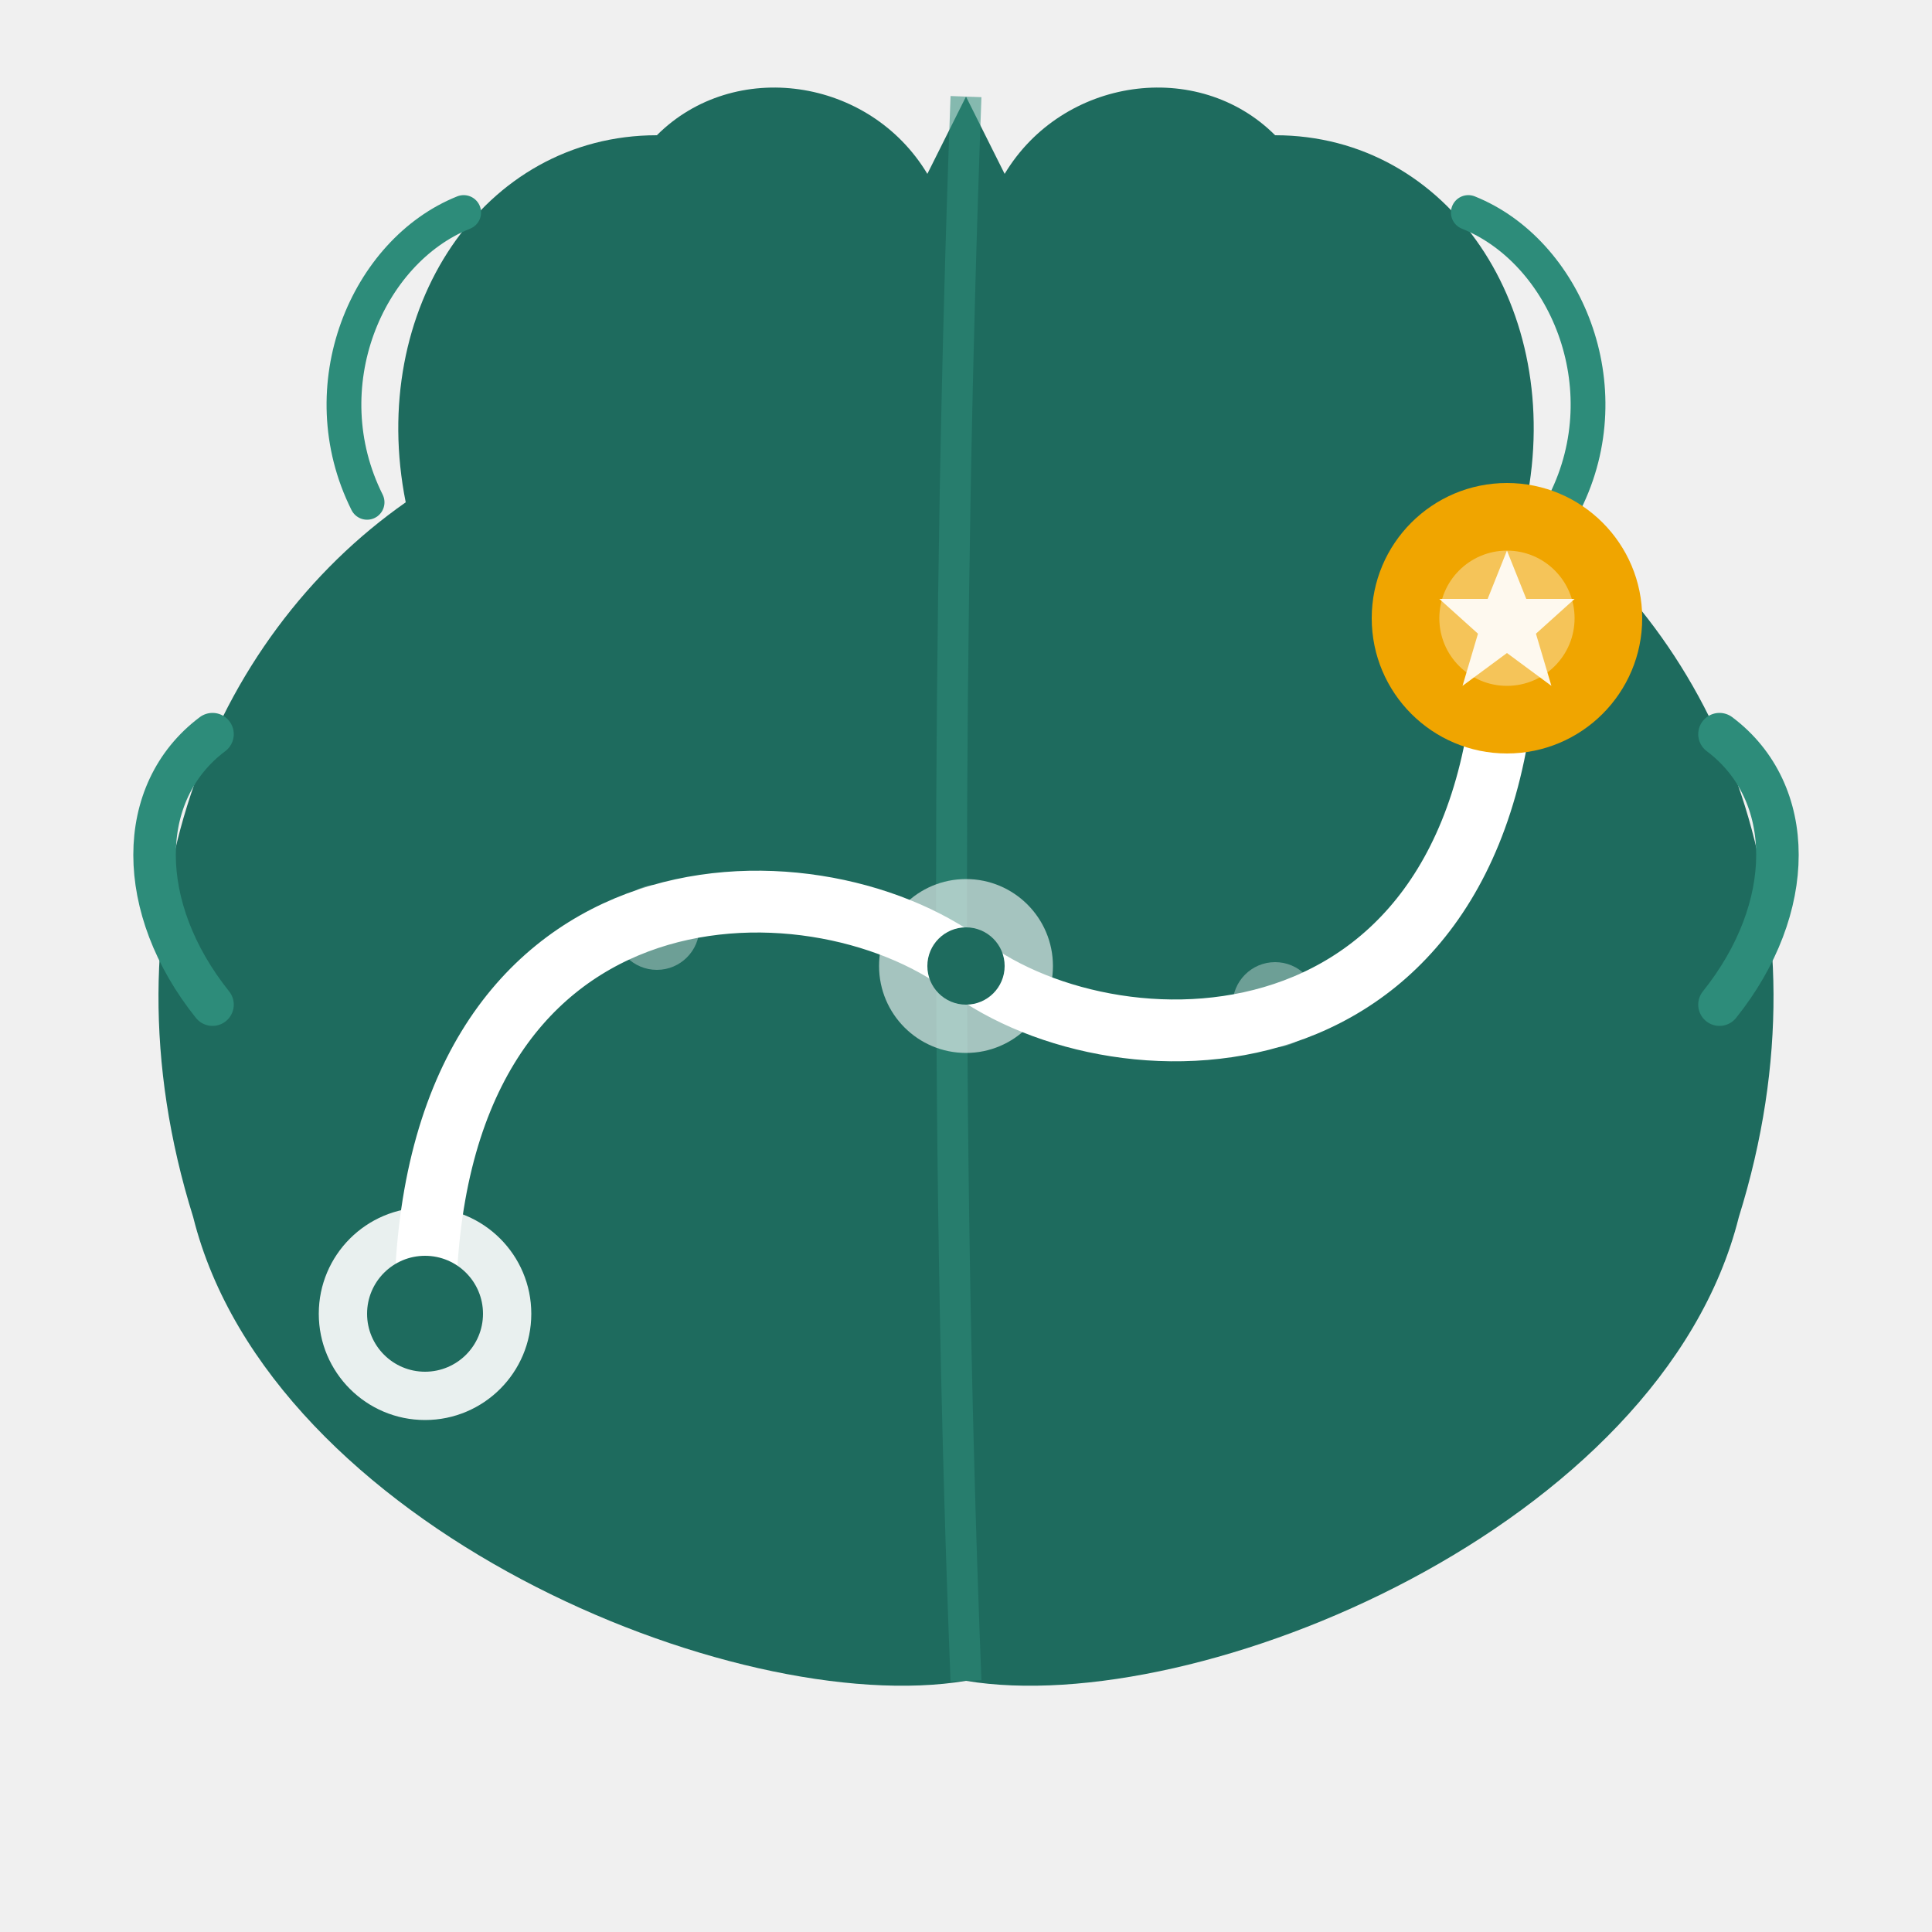
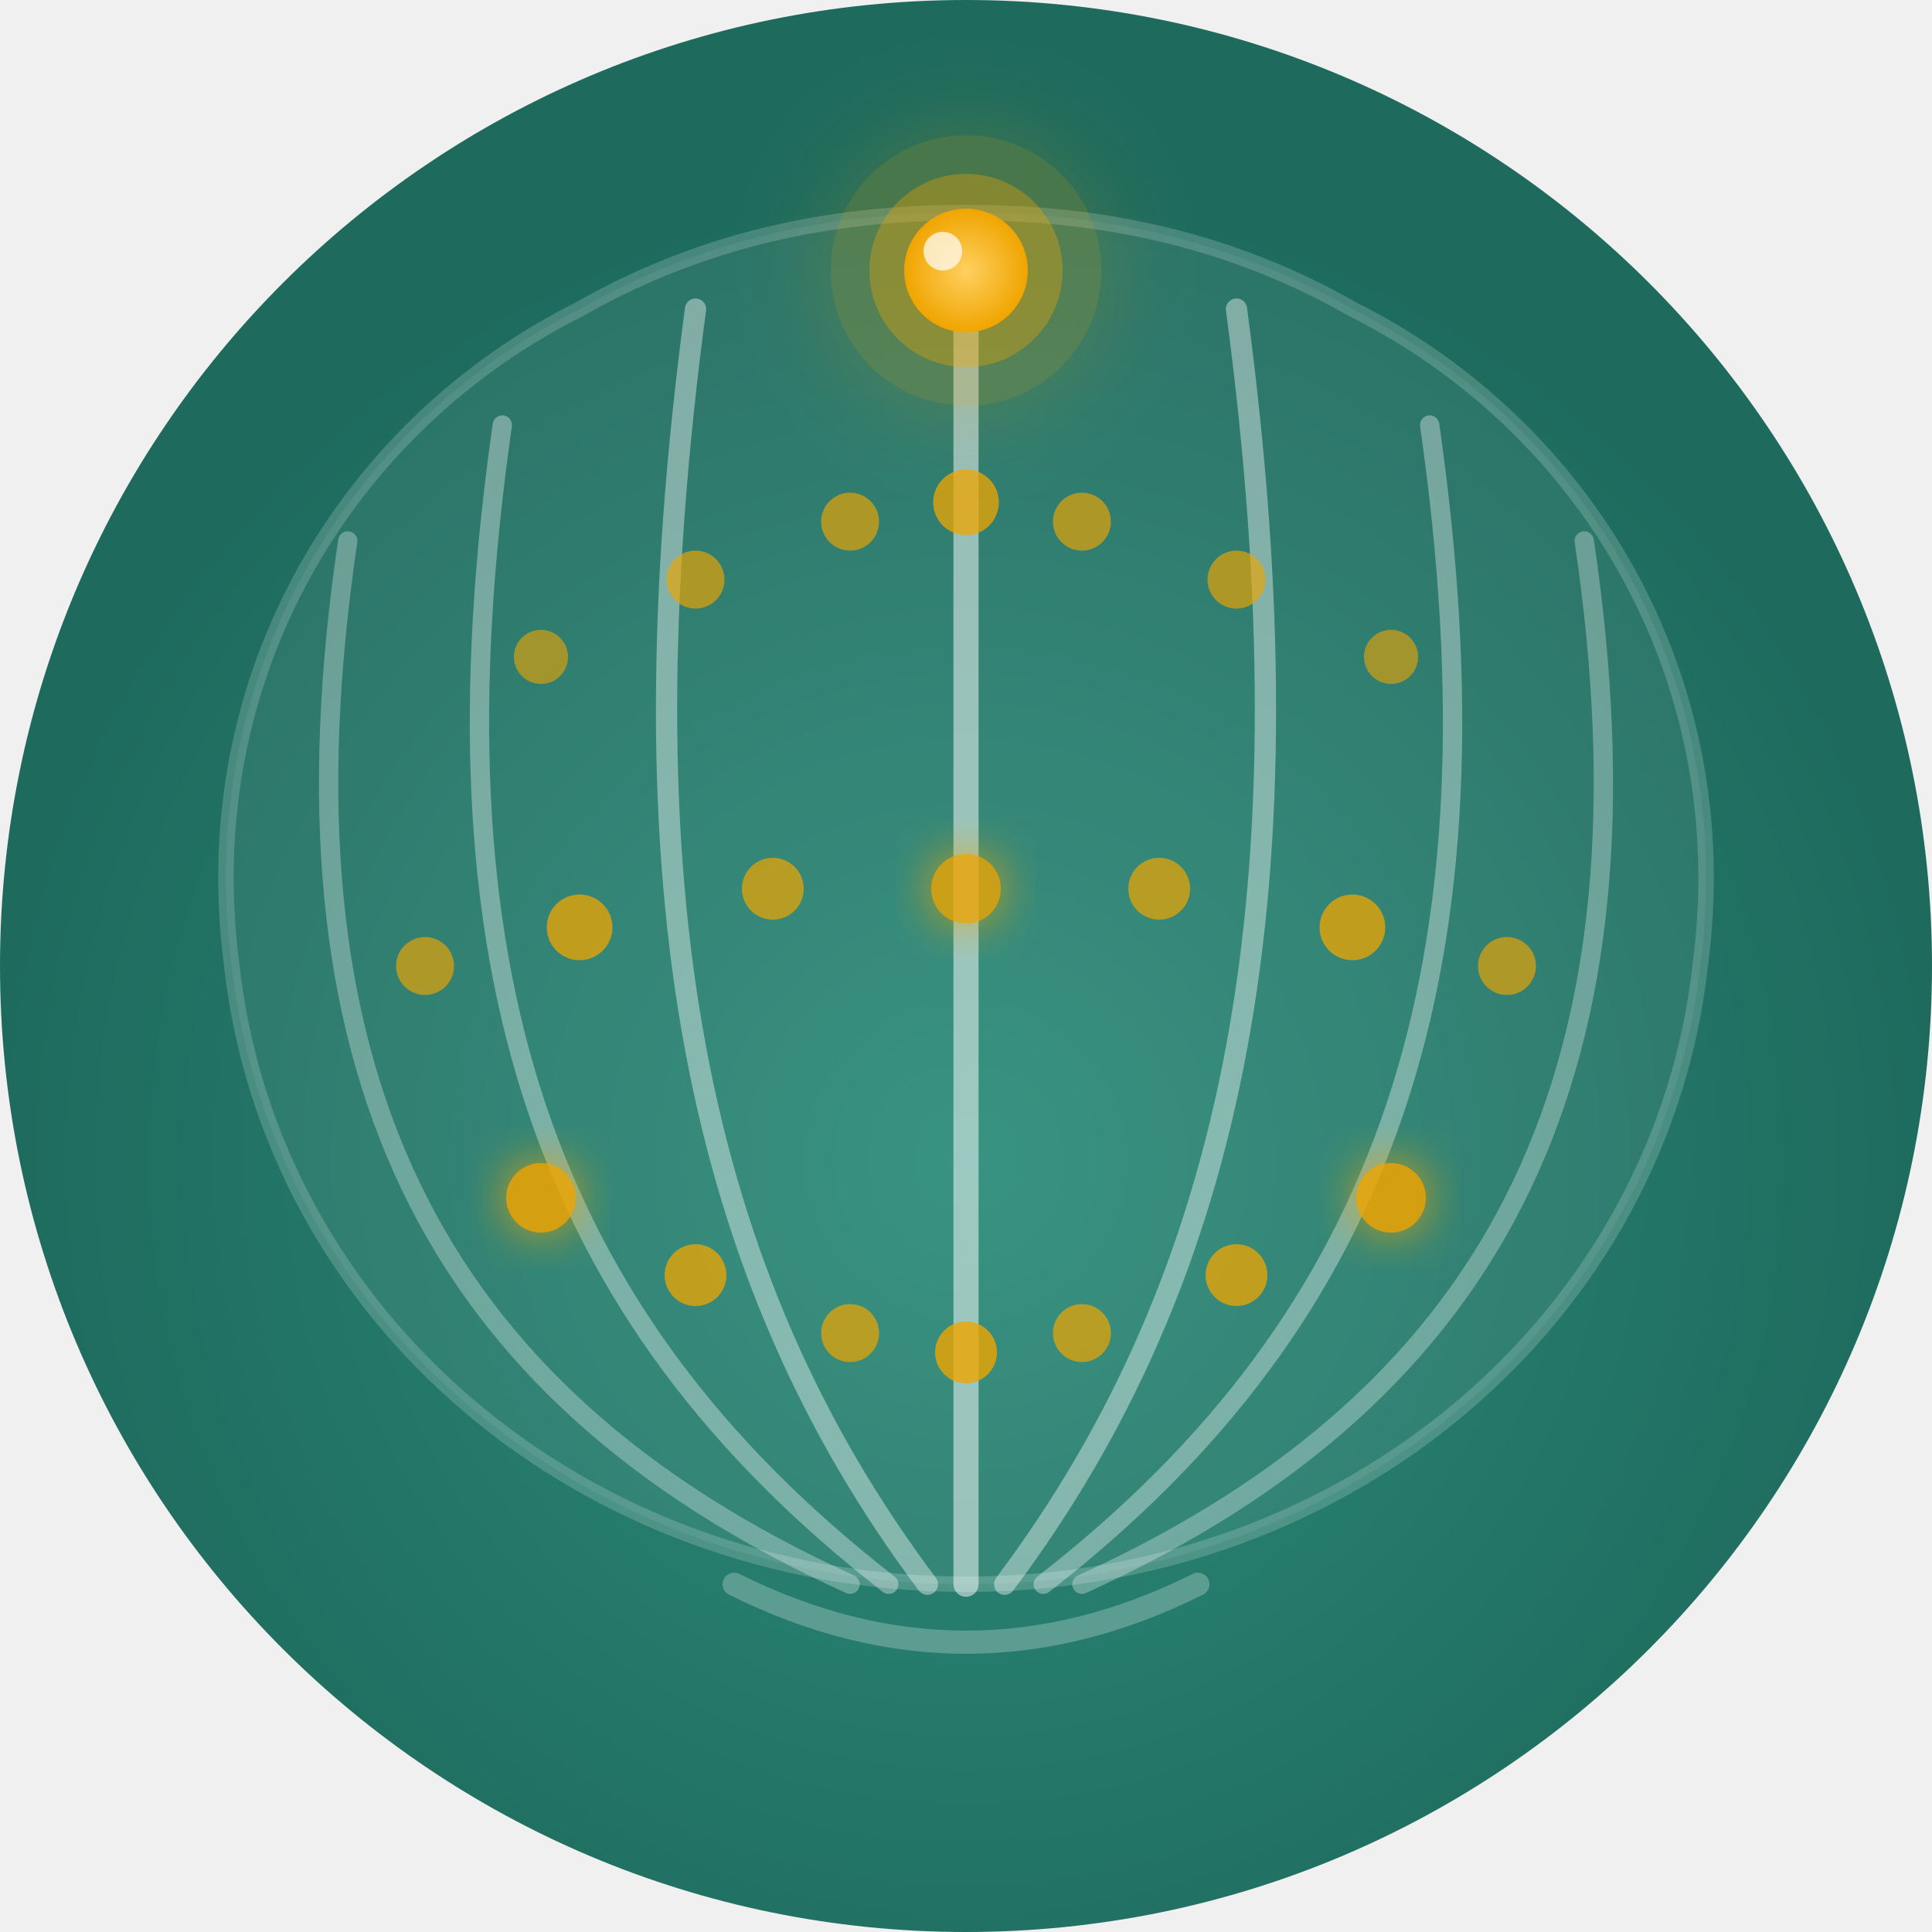
<svg xmlns="http://www.w3.org/2000/svg" viewBox="0 0 100 100" width="100" height="100">
-   <path d="     M 50 87     C 38 89, 14 79, 10 63     C 5  47, 11 33, 21 26     C 19 16, 25  7, 34  7     C 38  3, 45  4, 48  9     C 49  7, 50  5, 50  5     C 50  5, 51  7, 52  9     C 55  4, 62  3, 66  7     C 75  7, 81 16, 79 26     C 89 33, 95 47, 90 63     C 86 79, 62 89, 50 87 Z   " fill="#1E6B5E" />
-   <path d="M 11 52 C  7 47,  7 41, 11 38" stroke="#2D8C7A" stroke-width="2.2" fill="none" stroke-linecap="round" />
-   <path d="M 89 52 C 93 47, 93 41, 89 38" stroke="#2D8C7A" stroke-width="2.2" fill="none" stroke-linecap="round" />
-   <path d="M 19 26 C 16 20, 19 13, 24 11" stroke="#2D8C7A" stroke-width="1.8" fill="none" stroke-linecap="round" />
-   <path d="M 81 26 C 84 20, 81 13, 76 11" stroke="#2D8C7A" stroke-width="1.8" fill="none" stroke-linecap="round" />
-   <path d="M 50 5 C 49 32, 49 62, 50 87" stroke="#2D8C7A" stroke-width="1.6" fill="none" opacity="0.55" />
-   <path d="M 22 68 C 22 44, 42 44, 50 50 C 58 56, 78 56, 78 32" stroke="white" stroke-width="3.2" fill="none" stroke-linecap="round" stroke-linejoin="round" />
-   <circle cx="34" cy="48" r="2.2" fill="white" opacity="0.35" />
-   <circle cx="66" cy="52" r="2.2" fill="white" opacity="0.35" />
-   <circle cx="22" cy="68" r="5.5" fill="white" opacity="0.9" />
-   <circle cx="22" cy="68" r="3" fill="#1E6B5E" />
-   <circle cx="50" cy="50" r="4.5" fill="white" opacity="0.6" />
-   <circle cx="50" cy="50" r="2" fill="#1E6B5E" />
-   <circle cx="78" cy="32" r="7" fill="#F0A500" />
-   <circle cx="78" cy="32" r="3.5" fill="#fff" opacity="0.35" />
-   <path d="M78 28.5 L79 31 L81.5 31 L79.5 32.8 L80.3 35.5 L78 33.8 L75.7 35.5 L76.5 32.8 L74.5 31 L77 31 Z" fill="white" opacity="0.9" />
+   <defs>
+     <radialGradient id="bgGrad" cx="50%" cy="60%" r="50%">
+       <stop offset="0%" stop-color="#2D8C7A" />
+       <stop offset="100%" stop-color="#1E6B5E" />
+     </radialGradient>
+     <radialGradient id="goldGlow" cx="50%" cy="50%" r="50%">
+       <stop offset="0%" stop-color="#FFD060" />
+       <stop offset="100%" stop-color="#F0A500" />
+     </radialGradient>
+     <filter id="synapseglow" x="-50%" y="-50%" width="200%" height="200%">
+       <feGaussianBlur in="SourceGraphic" stdDeviation="1.2" result="blur" />
+       <feMerge>
+         <feMergeNode in="blur" />
+         <feMergeNode in="SourceGraphic" />
+       </feMerge>
+     </filter>
+     <filter id="apexglow" x="-100%" y="-100%" width="300%" height="300%">
+       <feGaussianBlur in="SourceGraphic" stdDeviation="2.5" result="blur" />
+       <feMerge>
+         <feMergeNode in="blur" />
+         <feMergeNode in="SourceGraphic" />
+       </feMerge>
+     </filter>
+   </defs>
+   <circle cx="50" cy="50" r="50" fill="url(#bgGrad)" />
+   <path d="     M 50 82     C 30 82, 14 68, 12 50     C 10 35, 18 22, 30 16     C 37 12, 44 11, 50 11     C 56 11, 63 12, 70 16     C 82 22, 90 35, 88 50     C 86 68, 70 82, 50 82 Z   " fill="rgba(255,255,255,0.06)" stroke="rgba(255,255,255,0.18)" stroke-width="0.8" />
+   <path d="M 38 82 Q 50 88 62 82" fill="none" stroke="rgba(255,255,255,0.25)" stroke-width="1.2" stroke-linecap="round" />
+   <path d="M 44 82 C 22 72, 14 55, 18 28" fill="none" stroke="rgba(255,255,255,0.30)" stroke-width="1.0" stroke-linecap="round" />
+   <path d="M 46 82 C 28 68, 22 50, 26 22" fill="none" stroke="rgba(255,255,255,0.35)" stroke-width="1.0" stroke-linecap="round" />
+   <path d="M 48 82 C 36 66, 32 46, 36 16" fill="none" stroke="rgba(255,255,255,0.40)" stroke-width="1.1" stroke-linecap="round" />
+   <path d="M 50 82 C 50 64, 50 42, 50 14" fill="none" stroke="rgba(255,255,255,0.50)" stroke-width="1.3" stroke-linecap="round" />
+   <path d="M 52 82 C 64 66, 68 46, 64 16" fill="none" stroke="rgba(255,255,255,0.40)" stroke-width="1.1" stroke-linecap="round" />
+   <path d="M 54 82 C 72 68, 78 50, 74 22" fill="none" stroke="rgba(255,255,255,0.35)" stroke-width="1.0" stroke-linecap="round" />
+   <path d="M 56 82 C 78 72, 86 55, 82 28" fill="none" stroke="rgba(255,255,255,0.30)" stroke-width="1.0" stroke-linecap="round" />
+   <circle cx="28" cy="62" r="1.8" fill="#F0A500" opacity="0.85" filter="url(#synapseglow)" />
+   <circle cx="36" cy="66" r="1.6" fill="#F0A500" opacity="0.75" />
+   <circle cx="44" cy="69" r="1.5" fill="#F0A500" opacity="0.70" />
+   <circle cx="50" cy="70" r="1.6" fill="#F0A500" opacity="0.80" />
+   <circle cx="56" cy="69" r="1.5" fill="#F0A500" opacity="0.70" />
+   <circle cx="64" cy="66" r="1.6" fill="#F0A500" opacity="0.75" />
+   <circle cx="72" cy="62" r="1.8" fill="#F0A500" opacity="0.85" filter="url(#synapseglow)" />
+   <circle cx="22" cy="50" r="1.5" fill="#F0A500" opacity="0.65" />
+   <circle cx="30" cy="48" r="1.7" fill="#F0A500" opacity="0.75" />
+   <circle cx="40" cy="46" r="1.6" fill="#F0A500" opacity="0.70" />
+   <circle cx="50" cy="46" r="1.8" fill="#F0A500" opacity="0.80" filter="url(#synapseglow)" />
+   <circle cx="60" cy="46" r="1.6" fill="#F0A500" opacity="0.70" />
+   <circle cx="70" cy="48" r="1.7" fill="#F0A500" opacity="0.75" />
+   <circle cx="78" cy="50" r="1.5" fill="#F0A500" opacity="0.65" />
+   <circle cx="28" cy="34" r="1.4" fill="#F0A500" opacity="0.60" />
+   <circle cx="36" cy="30" r="1.5" fill="#F0A500" opacity="0.65" />
+   <circle cx="44" cy="27" r="1.5" fill="#F0A500" opacity="0.65" />
+   <circle cx="50" cy="26" r="1.7" fill="#F0A500" opacity="0.75" />
+   <circle cx="56" cy="27" r="1.5" fill="#F0A500" opacity="0.65" />
+   <circle cx="64" cy="30" r="1.5" fill="#F0A500" opacity="0.65" />
+   <circle cx="72" cy="34" r="1.4" fill="#F0A500" opacity="0.60" />
+   <circle cx="50" cy="14" r="7" fill="#F0A500" opacity="0.20" filter="url(#apexglow)" />
+   <circle cx="50" cy="14" r="5" fill="#F0A500" opacity="0.35" />
+   <circle cx="50" cy="14" r="3.2" fill="url(#goldGlow)" />
+   <circle cx="48.8" cy="13" r="1.0" fill="white" opacity="0.70" />
</svg>
